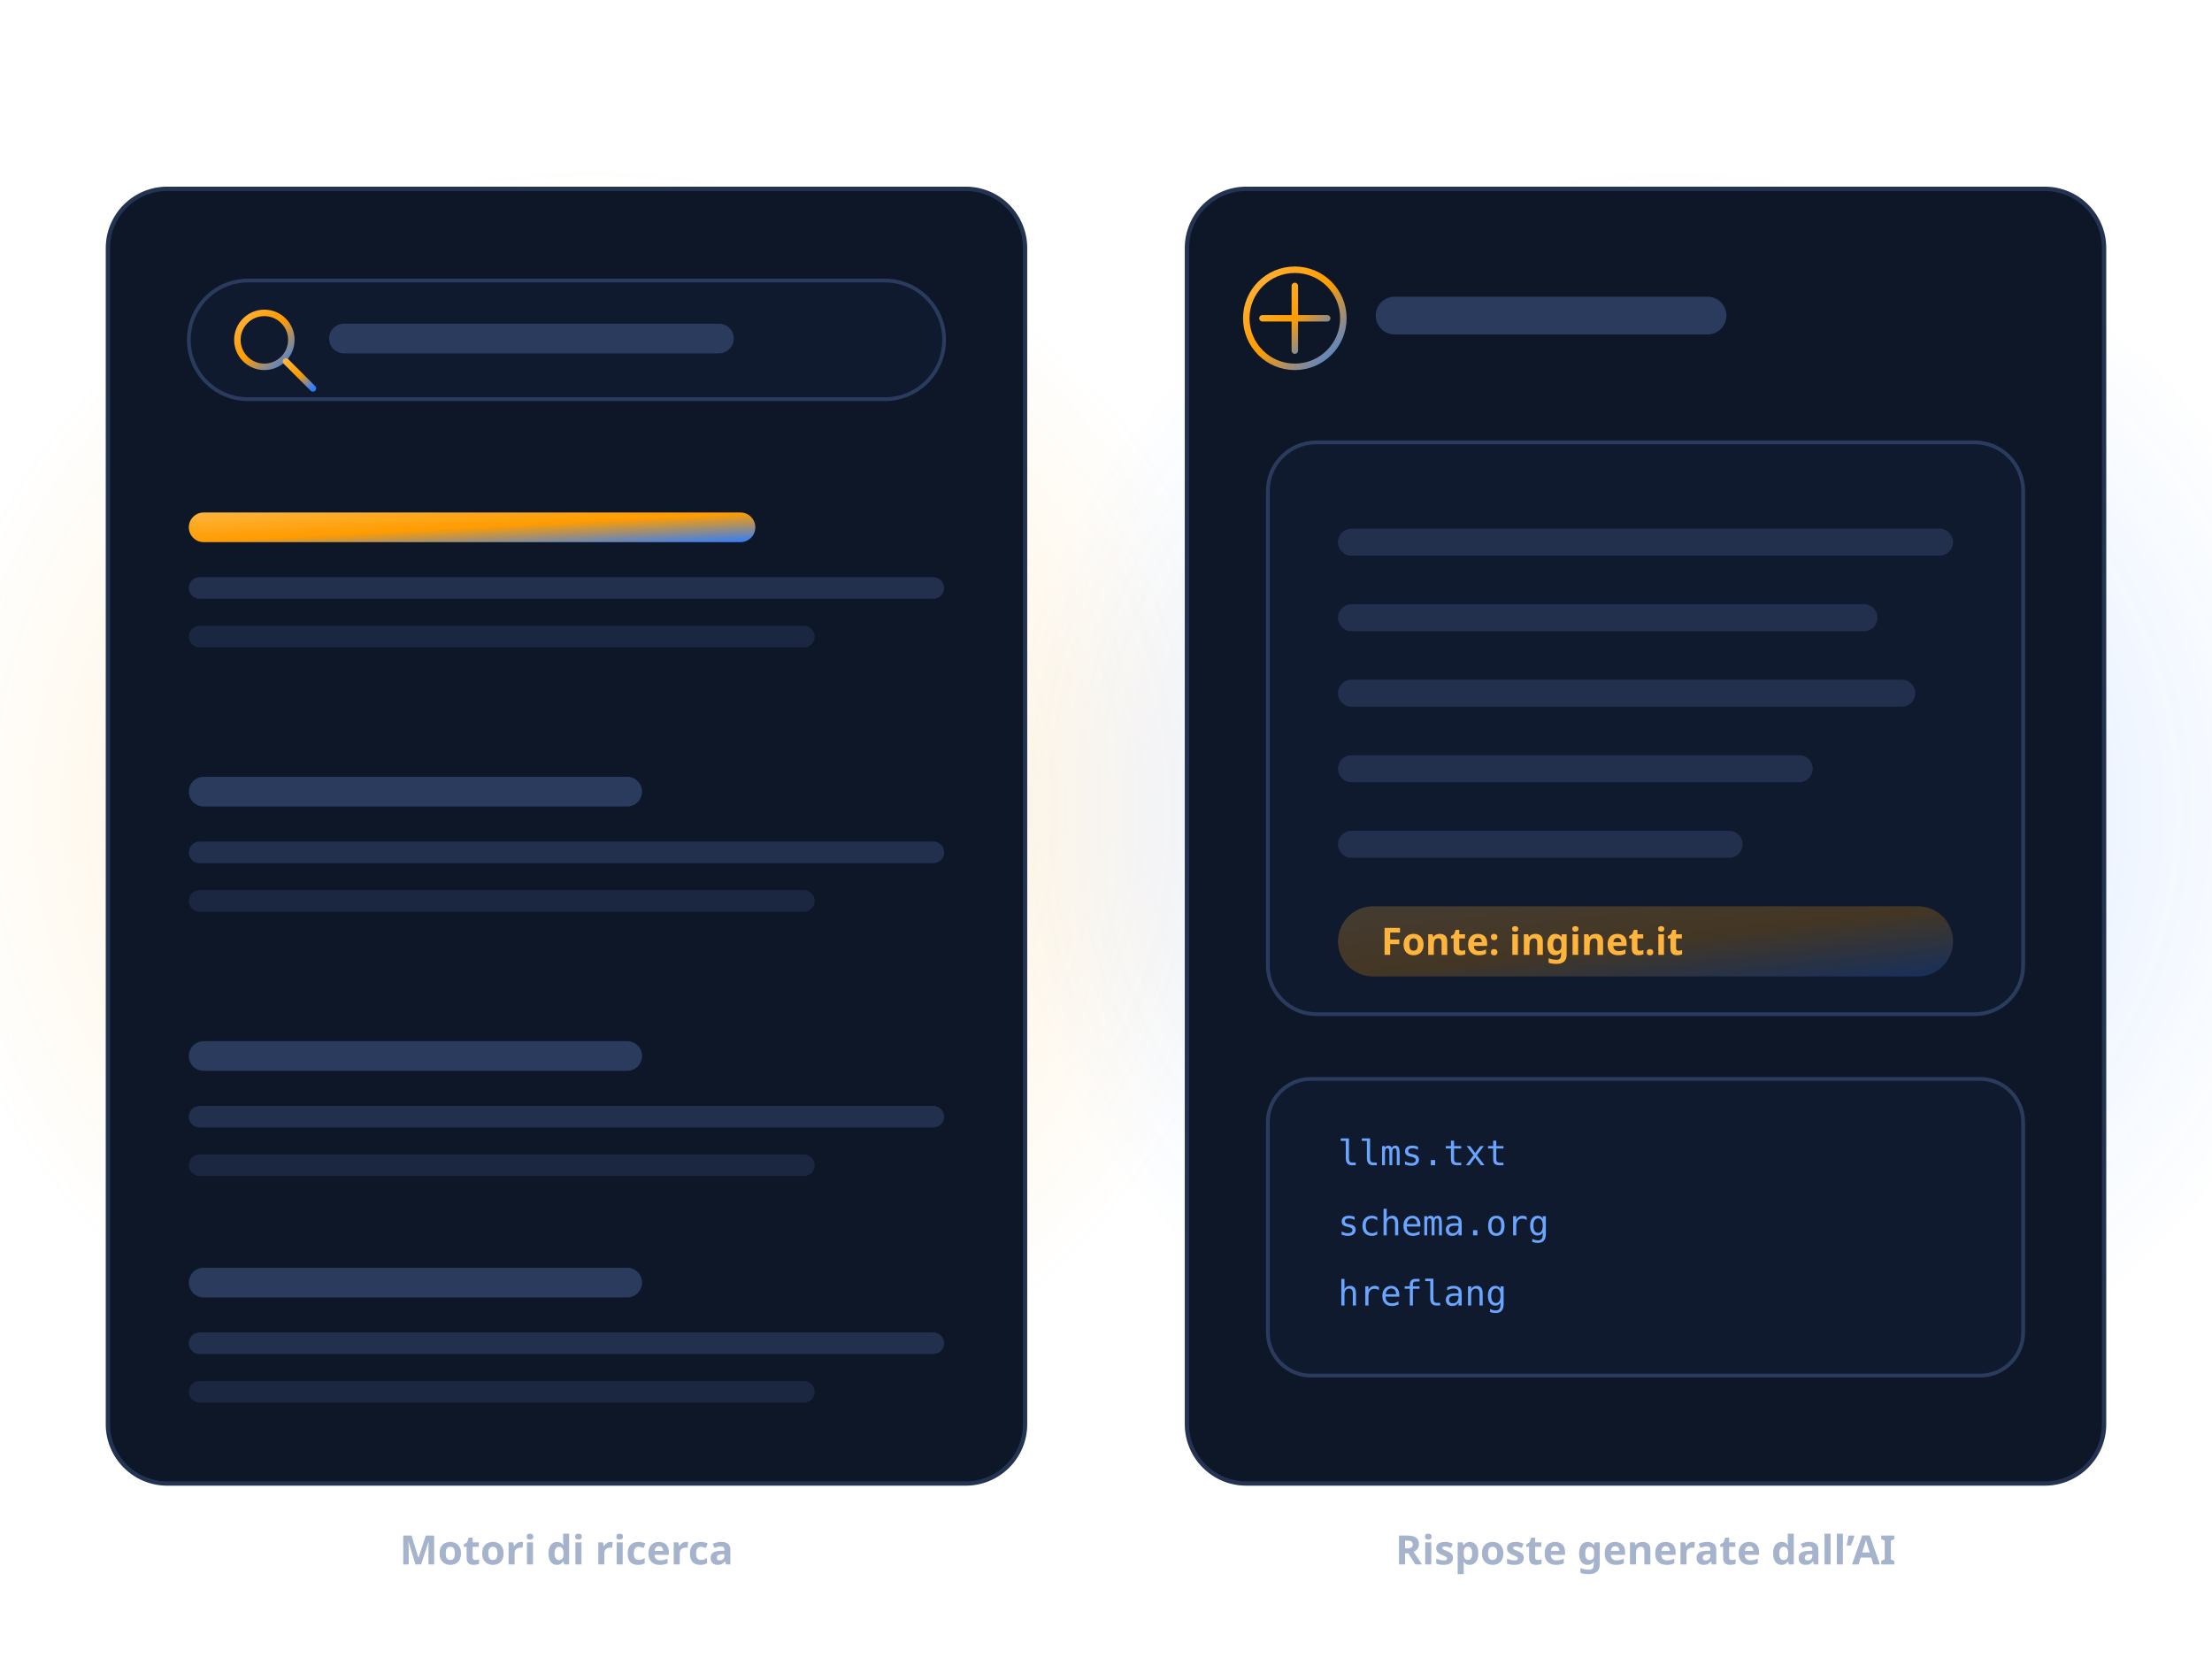
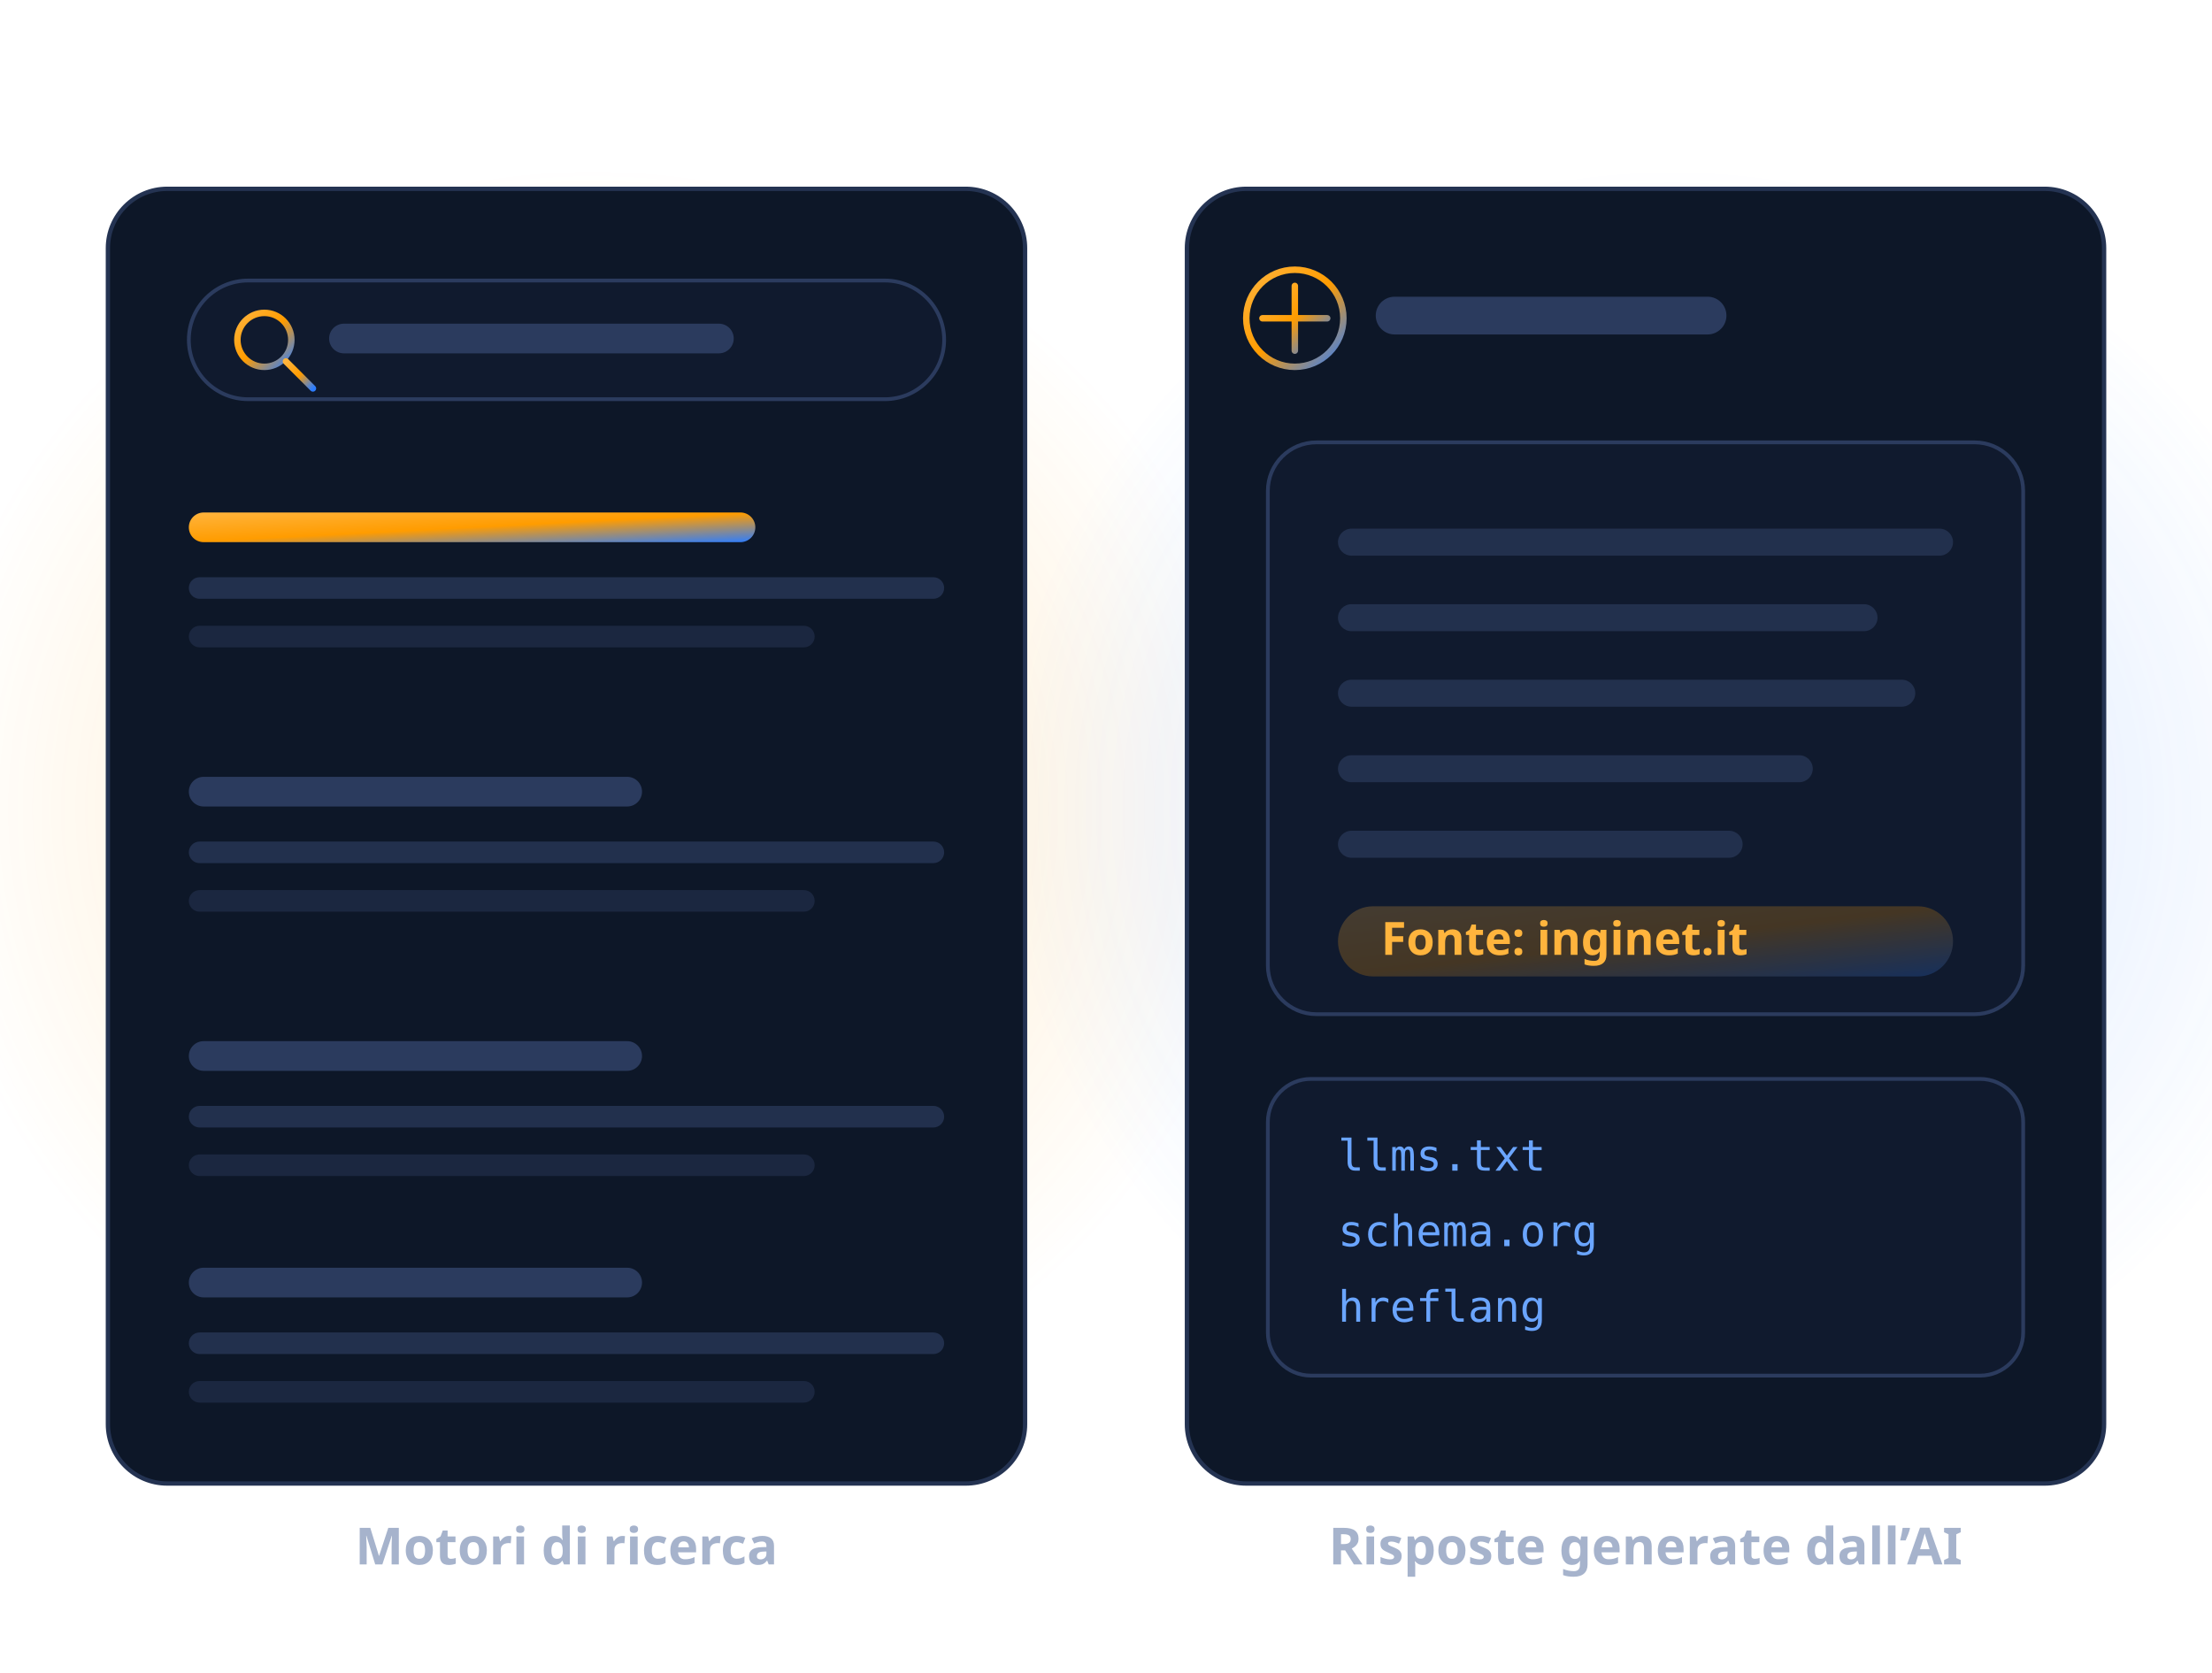
<svg xmlns="http://www.w3.org/2000/svg" viewBox="0 0 820 620" width="820" height="620" role="img" aria-labelledby="ttl dsc">
  <defs>
    <linearGradient id="qg1" x1="0" y1="0" x2="1" y2="1">
      <stop offset="0" stop-color="#ffb43d" />
      <stop offset=".5" stop-color="#ff9c00" />
      <stop offset="1" stop-color="#2d7dff" />
    </linearGradient>
    <linearGradient id="qg2" x1="0" y1="0" x2="0" y2="1">
      <stop offset="0" stop-color="#1a2440" />
      <stop offset="1" stop-color="#0c1424" />
    </linearGradient>
    <linearGradient id="qg3" x1="0" y1="0" x2="1" y2="0">
      <stop offset="0" stop-color="#2d7dff" />
      <stop offset="1" stop-color="#6aa5ff" />
    </linearGradient>
    <radialGradient id="qglow" cx=".5" cy=".5" r=".5">
      <stop offset="0" stop-color="#ff9c00" stop-opacity=".55" />
      <stop offset="1" stop-color="#ff9c00" stop-opacity="0" />
    </radialGradient>
    <radialGradient id="qglow2" cx=".5" cy=".5" r=".5">
      <stop offset="0" stop-color="#2d7dff" stop-opacity=".5" />
      <stop offset="1" stop-color="#2d7dff" stop-opacity="0" />
    </radialGradient>
    <filter id="qsoft" x="-30%" y="-30%" width="160%" height="160%">
      <feGaussianBlur stdDeviation="9" />
    </filter>
  </defs>
  <ellipse cx="220" cy="300" rx="250" ry="240" fill="url(#qglow)" opacity=".45" />
  <ellipse cx="620" cy="300" rx="250" ry="240" fill="url(#qglow2)" opacity=".45" />
  <g>
    <rect x="40" y="70" width="340" height="480" rx="22" fill="#0d1728" stroke="#243352" stroke-width="1.6" />
    <rect x="70" y="104" width="280" height="44" rx="22" fill="#101a2e" stroke="#2b3b5e" stroke-width="1.4" />
    <circle cx="98" cy="126" r="10" fill="none" stroke="url(#qg1)" stroke-width="2.4" />
    <path d="M106 134l10 10" stroke="url(#qg1)" stroke-width="2.4" stroke-linecap="round" />
    <rect x="122" y="120" width="150" height="11" rx="5.5" fill="#2b3b5e" />
    <rect x="70" y="190" width="210" height="11" rx="5.5" fill="url(#qg1)" />
    <rect x="70" y="214" width="280" height="8" rx="4" fill="#22304d" />
    <rect x="70" y="232" width="232" height="8" rx="4" fill="#1b2740" />
    <rect x="70" y="288" width="168" height="11" rx="5.5" fill="#2b3b5e" />
    <rect x="70" y="312" width="280" height="8" rx="4" fill="#22304d" />
    <rect x="70" y="330" width="232" height="8" rx="4" fill="#1b2740" />
    <rect x="70" y="386" width="168" height="11" rx="5.5" fill="#2b3b5e" />
    <rect x="70" y="410" width="280" height="8" rx="4" fill="#22304d" />
    <rect x="70" y="428" width="232" height="8" rx="4" fill="#1b2740" />
    <rect x="70" y="470" width="168" height="11" rx="5.5" fill="#2b3b5e" />
    <rect x="70" y="494" width="280" height="8" rx="4" fill="#22304d" />
    <rect x="70" y="512" width="232" height="8" rx="4" fill="#1b2740" />
-     <text x="210" y="580" text-anchor="middle" font-family="'Segoe UI',sans-serif" font-size="15" font-weight="600" fill="#a6b3cc">Motori di ricerca</text>
+     <text x="210" y="580" text-anchor="middle" font-family="'Segoe UI',sans-serif" font-size="19" font-weight="600" fill="#a6b3cc">Motori di ricerca</text>
  </g>
  <g>
    <rect x="440" y="70" width="340" height="480" rx="22" fill="#0d1728" stroke="#243352" stroke-width="1.6" />
    <g>
      <circle cx="480" cy="118" r="18" fill="none" stroke="url(#qg1)" stroke-width="2.4" />
      <path d="M480 106v24M468 118h24" stroke="url(#qg1)" stroke-width="2.4" stroke-linecap="round" />
      <rect x="510" y="110" width="130" height="14" rx="7" fill="#2b3b5e" />
    </g>
    <rect x="470" y="164" width="280" height="212" rx="18" fill="#101a2e" stroke="#2b3b5e" stroke-width="1.4" />
    <rect x="496" y="196" width="228" height="10" rx="5" fill="#22304d" />
    <rect x="496" y="224" width="200" height="10" rx="5" fill="#22304d" />
    <rect x="496" y="252" width="214" height="10" rx="5" fill="#22304d" />
    <rect x="496" y="280" width="176" height="10" rx="5" fill="#22304d" />
    <rect x="496" y="308" width="150" height="10" rx="5" fill="#22304d" />
    <g>
      <rect x="496" y="336" width="228" height="26" rx="13" fill="url(#qg1)" opacity=".22" />
-       <text x="512" y="354" font-family="'Segoe UI',sans-serif" font-size="14" font-weight="600" fill="#ffb43d">Fonte: inginet.it</text>
+       <text x="512" y="354" font-family="'Segoe UI',sans-serif" font-size="17" font-weight="600" fill="#ffb43d">Fonte: inginet.it</text>
    </g>
    <g>
      <rect x="470" y="400" width="280" height="110" rx="16" fill="#101a2e" stroke="#2b3b5e" stroke-width="1.4" />
-       <text x="496" y="432" font-family="monospace" font-size="13" fill="#6aa5ff">llms.txt</text>
-       <text x="496" y="458" font-family="monospace" font-size="13" fill="#6aa5ff">schema.org</text>
-       <text x="496" y="484" font-family="monospace" font-size="13" fill="#6aa5ff">hreflang</text>
+       <text x="496" y="434" font-family="monospace" font-size="16" fill="#6aa5ff">llms.txt</text>
+       <text x="496" y="462" font-family="monospace" font-size="16" fill="#6aa5ff">schema.org</text>
+       <text x="496" y="490" font-family="monospace" font-size="16" fill="#6aa5ff">hreflang</text>
    </g>
-     <text x="610" y="580" text-anchor="middle" font-family="'Segoe UI',sans-serif" font-size="15" font-weight="600" fill="#a6b3cc">Risposte generate dall’AI</text>
+     <text x="610" y="580" text-anchor="middle" font-family="'Segoe UI',sans-serif" font-size="19" font-weight="600" fill="#a6b3cc">Risposte generate dall’AI</text>
  </g>
</svg>
